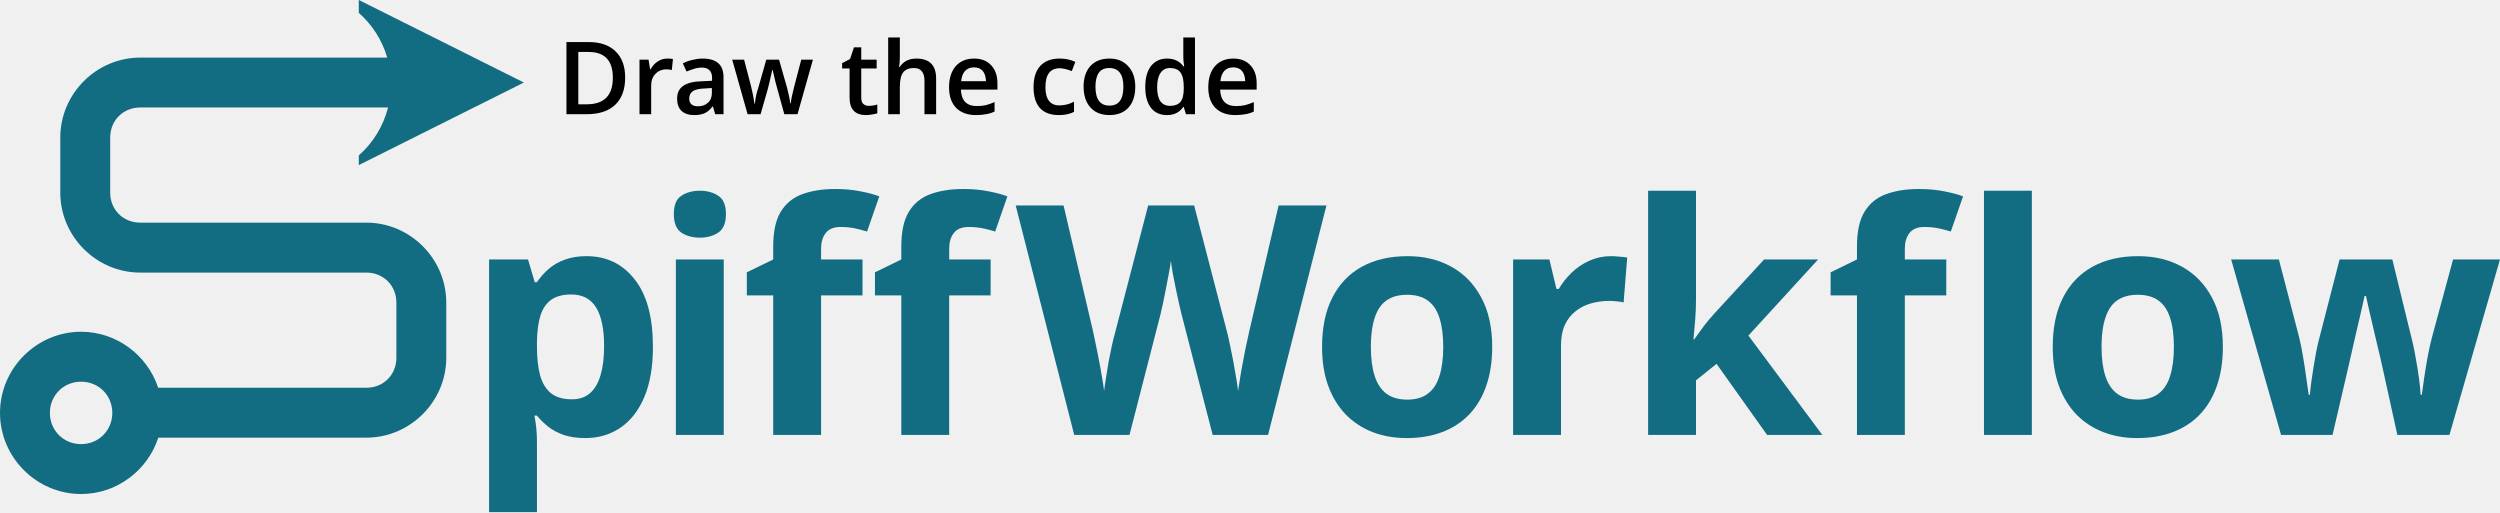
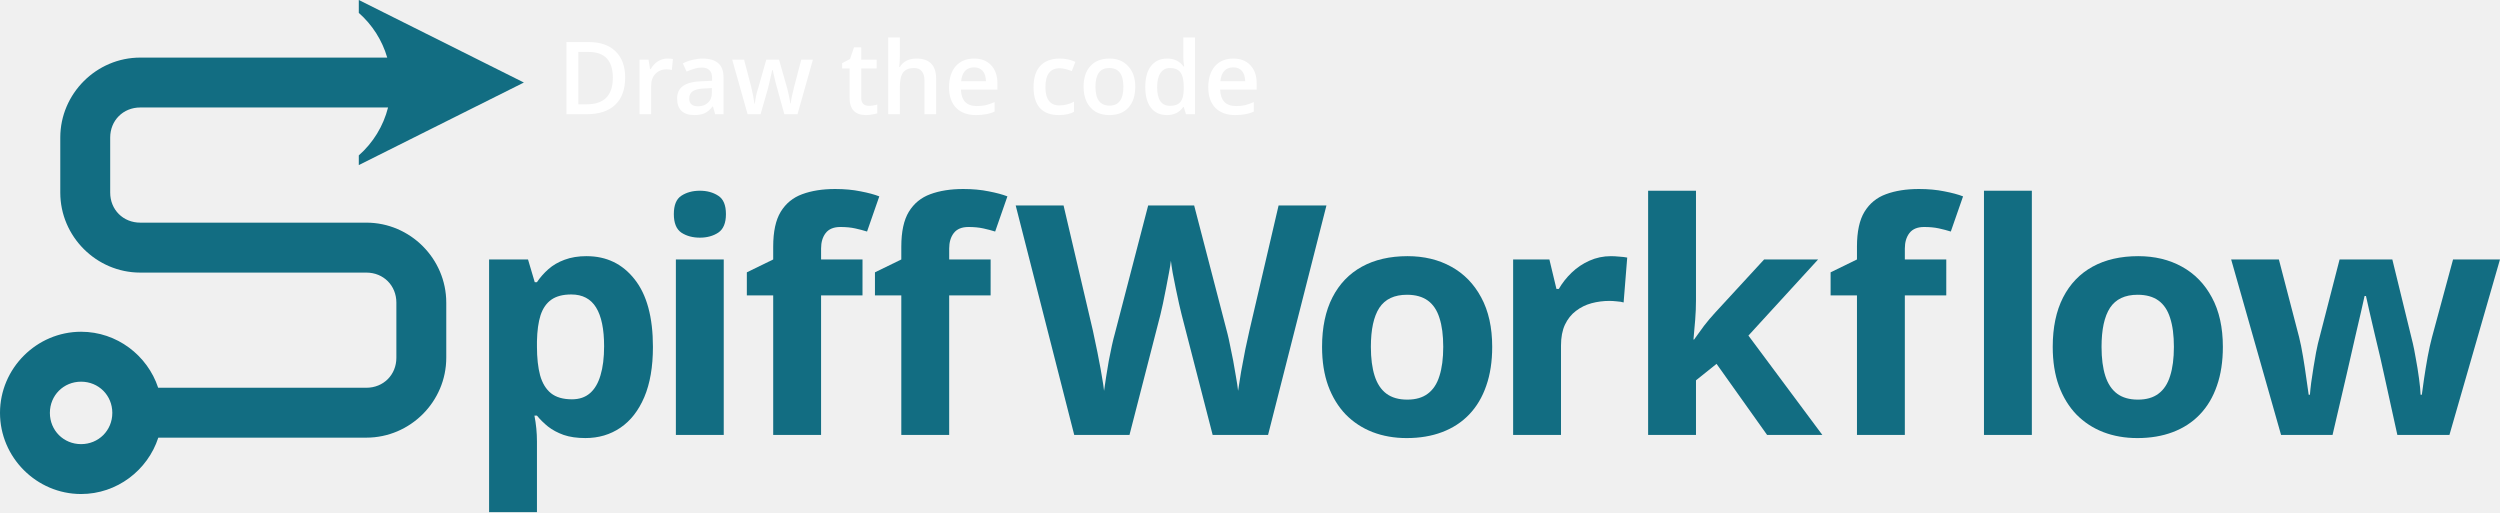
<svg xmlns="http://www.w3.org/2000/svg" width="177.622mm" height="36.388mm" viewBox="0 0 177.622 36.388" version="1.1" id="svg5">
  <marker style="overflow:visible" id="Arrow2Send" refX="0" refY="0" orient="auto">
    <path transform="matrix(-0.3,0,0,-0.3,0.69,0)" d="M 8.719,4.034 -2.207,0.016 8.719,-4.002 c -1.745,2.372 -1.735,5.617 -6e-7,8.035 z" style="fill:context-stroke;fill-rule:evenodd;stroke:context-stroke;stroke-width:0.625;stroke-linejoin:round" id="path8760" />
  </marker>
  <marker style="overflow:visible" id="marker9093" refX="0" refY="0" orient="auto">
    <path transform="matrix(-0.2,0,0,-0.2,-1.2,0)" style="fill:context-stroke;fill-rule:evenodd;stroke:context-stroke;stroke-width:1pt" d="M 0,0 5,-5 -12.5,0 5,5 Z" id="path9091" />
  </marker>
  <marker style="overflow:visible" id="Arrow1Send" refX="0" refY="0" orient="auto">
    <path transform="matrix(-0.2,0,0,-0.2,-1.2,0)" style="fill:context-stroke;fill-rule:evenodd;stroke:context-stroke;stroke-width:1pt" d="M 0,0 5,-5 -12.5,0 5,5 Z" id="path8742" />
  </marker>
  <marker style="overflow:visible" id="Arrow1Lend" refX="0" refY="0" orient="auto">
    <path transform="matrix(-0.8,0,0,-0.8,-10,0)" style="fill:context-stroke;fill-rule:evenodd;stroke:context-stroke;stroke-width:1pt" d="M 0,0 5,-5 -12.5,0 5,5 Z" id="path8730" />
  </marker>
  <marker style="overflow:visible" id="Arrow1Lstart" refX="0" refY="0" orient="auto">
    <path transform="matrix(0.8,0,0,0.8,10,0)" style="fill:context-stroke;fill-rule:evenodd;stroke:context-stroke;stroke-width:1pt" d="M 0,0 5,-5 -12.5,0 5,5 Z" id="path8727" />
  </marker>
  <g id="layer1" transform="translate(461.534,-851.6594)">
    <path style="fill:#000000;stroke-width:0.265" id="path45562" d="" />
    <path style="fill:#000000;stroke-width:0.265" id="path45542" d="" />
    <text xml:space="preserve" style="font-size:4.233px;line-height:125%;font-family:NanumMyeongjo;-inkscape-font-specification:NanumMyeongjo;letter-spacing:0px;word-spacing:0px;fill:none;stroke:#000000;stroke-width:0.265px;stroke-linecap:butt;stroke-linejoin:miter;stroke-opacity:1" x="-250.712" y="668.77" id="text59672">
      <tspan id="tspan59670" style="stroke-width:0.265px" x="-250.712" y="668.77" />
    </text>
    <path d="m -419.85,869.86 q 2.108,0 3.401,1.639 1.305,1.639 1.305,4.806 0,2.119 -0.613,3.568 -0.613,1.438 -1.695,2.174 -1.082,0.736 -2.487,0.736 -0.903,0 -1.55,-0.223 -0.647,-0.234 -1.104,-0.591 -0.457,-0.368 -0.792,-0.781 h -0.178 q 0.089,0.446 0.134,0.914 0.045,0.468 0.045,0.914 v 5.029 h -3.401 v -17.953 h 2.765 l 0.479,1.617 h 0.156 q 0.335,-0.502 0.814,-0.926 0.479,-0.424 1.149,-0.669 0.68,-0.256 1.572,-0.256 z m -1.093,2.721 q -0.892,0 -1.416,0.368 -0.524,0.368 -0.769,1.104 -0.234,0.736 -0.256,1.862 v 0.368 q 0,1.204 0.223,2.041 0.234,0.836 0.769,1.271 0.546,0.435 1.494,0.435 0.781,0 1.282,-0.435 0.502,-0.435 0.747,-1.271 0.256,-0.847 0.256,-2.063 0,-1.829 -0.569,-2.754 -0.569,-0.926 -1.762,-0.926 z" id="path105589-9" style="font-weight:bold;font-size:13.464px;line-height:125%;font-family:'Open Sans';letter-spacing:0px;word-spacing:0px;fill:#126d82;fill-opacity:1;stroke-width:1.427px" />
    <path d="m -410.113,870.094 v 12.467 h -3.401 v -12.467 z m -1.695,-4.884 q 0.758,0 1.305,0.357 0.546,0.346 0.546,1.305 0,0.948 -0.546,1.316 -0.546,0.357 -1.305,0.357 -0.769,0 -1.316,-0.357 -0.535,-0.368 -0.535,-1.316 0,-0.959 0.535,-1.305 0.546,-0.357 1.316,-0.357 z" id="path105591-5" style="font-weight:bold;font-size:13.464px;line-height:125%;font-family:'Open Sans';letter-spacing:0px;word-spacing:0px;fill:#126d82;fill-opacity:1;stroke-width:1.427px" />
    <path style="font-weight:bold;font-size:13.464px;line-height:125%;font-family:'Open Sans';letter-spacing:0px;word-spacing:0px;fill:#126d82;fill-opacity:1;stroke-width:1.427px" d="m -391.152,872.647 h -2.944 v 9.913 h -3.401 v -9.913 h -1.873 v -1.639 l 1.873,-0.914 v -0.914 q 0,-1.595 0.535,-2.475 0.546,-0.892 1.528,-1.249 0.992,-0.368 2.342,-0.368 0.992,0 1.806,0.167 0.814,0.156 1.327,0.357 l -0.87,2.498 q -0.39,-0.123 -0.847,-0.223 -0.457,-0.1 -1.048,-0.1 -0.714,0 -1.048,0.435 -0.323,0.424 -0.323,1.093 v 0.781 h 2.944 z" id="path106049-0" />
    <path style="font-weight:bold;font-size:13.464px;line-height:125%;font-family:'Open Sans';letter-spacing:0px;word-spacing:0px;fill:#126d82;fill-opacity:1;stroke-width:1.427px" d="m -400.254,872.647 h -2.944 v 9.913 h -3.401 v -9.913 h -1.873 v -1.639 l 1.873,-0.914 v -0.914 q 0,-1.595 0.535,-2.475 0.546,-0.892 1.528,-1.249 0.992,-0.368 2.342,-0.368 0.992,0 1.806,0.167 0.814,0.156 1.327,0.357 l -0.87,2.498 q -0.39,-0.123 -0.847,-0.223 -0.457,-0.1 -1.048,-0.1 -0.714,0 -1.048,0.435 -0.323,0.424 -0.323,1.093 v 0.781 h 2.944 z" id="path105593-48" />
    <path d="m -367.292,866.258 -4.148,16.303 h -3.936 l -2.208,-8.564 q -0.067,-0.245 -0.178,-0.747 -0.111,-0.502 -0.234,-1.093 -0.123,-0.602 -0.223,-1.126 -0.089,-0.535 -0.123,-0.847 -0.033,0.312 -0.134,0.836 -0.089,0.524 -0.212,1.115 -0.111,0.591 -0.223,1.104 -0.111,0.513 -0.178,0.781 l -2.197,8.542 h -3.925 l -4.159,-16.303 h 3.401 l 2.085,8.898 q 0.089,0.401 0.201,0.959 0.123,0.558 0.234,1.171 0.123,0.602 0.212,1.171 0.1,0.558 0.145,0.97 0.056,-0.424 0.145,-0.981 0.089,-0.569 0.19,-1.149 0.111,-0.591 0.223,-1.093 0.111,-0.502 0.201,-0.814 l 2.375,-9.133 h 3.267 l 2.375,9.133 q 0.078,0.301 0.178,0.814 0.111,0.502 0.223,1.093 0.111,0.591 0.201,1.16 0.1,0.558 0.145,0.97 0.078,-0.558 0.212,-1.349 0.145,-0.803 0.301,-1.595 0.167,-0.792 0.29,-1.327 l 2.074,-8.898 z" id="path105595-7" style="font-weight:bold;font-size:13.464px;line-height:125%;font-family:'Open Sans';letter-spacing:0px;word-spacing:0px;fill:#126d82;fill-opacity:1;stroke-width:1.427px" />
    <path d="m -355.515,876.305 q 0,1.561 -0.424,2.765 -0.413,1.204 -1.215,2.041 -0.792,0.825 -1.918,1.249 -1.115,0.424 -2.52,0.424 -1.316,0 -2.42,-0.424 -1.093,-0.424 -1.907,-1.249 -0.803,-0.836 -1.249,-2.041 -0.435,-1.204 -0.435,-2.765 0,-2.074 0.736,-3.513 0.736,-1.438 2.096,-2.186 1.36,-0.747 3.245,-0.747 1.751,0 3.1,0.747 1.36,0.747 2.13,2.186 0.781,1.438 0.781,3.513 z m -8.62,0 q 0,1.227 0.268,2.063 0.268,0.836 0.836,1.26 0.569,0.424 1.483,0.424 0.903,0 1.461,-0.424 0.569,-0.424 0.825,-1.26 0.268,-0.836 0.268,-2.063 0,-1.238 -0.268,-2.052 -0.256,-0.825 -0.825,-1.238 -0.569,-0.413 -1.483,-0.413 -1.349,0 -1.963,0.926 -0.602,0.926 -0.602,2.777 z" id="path105597-17" style="font-weight:bold;font-size:13.464px;line-height:125%;font-family:'Open Sans';letter-spacing:0px;word-spacing:0px;fill:#126d82;fill-opacity:1;stroke-width:1.427px" />
    <path d="m -347.071,869.86 q 0.256,0 0.591,0.033 0.346,0.022 0.558,0.067 l -0.256,3.189 q -0.167,-0.056 -0.479,-0.078 -0.301,-0.033 -0.524,-0.033 -0.658,0 -1.282,0.167 -0.613,0.167 -1.104,0.546 -0.491,0.368 -0.781,0.981 -0.279,0.602 -0.279,1.483 v 6.345 h -3.401 v -12.467 h 2.576 l 0.502,2.096 h 0.167 q 0.368,-0.636 0.914,-1.16 0.558,-0.535 1.26,-0.847 0.714,-0.323 1.539,-0.323 z" id="path105599-2" style="font-weight:bold;font-size:13.464px;line-height:125%;font-family:'Open Sans';letter-spacing:0px;word-spacing:0px;fill:#126d82;fill-opacity:1;stroke-width:1.427px" />
    <path d="m -341.036,865.21 v 7.761 q 0,0.703 -0.056,1.405 -0.056,0.703 -0.123,1.405 h 0.045 q 0.346,-0.491 0.703,-0.97 0.368,-0.479 0.781,-0.926 l 3.49,-3.791 h 3.836 l -4.951,5.408 5.252,7.059 h -3.925 l -3.591,-5.051 -1.461,1.171 v 3.881 h -3.401 v -17.351 z" id="path105601-7" style="font-weight:bold;font-size:13.464px;line-height:125%;font-family:'Open Sans';letter-spacing:0px;word-spacing:0px;fill:#126d82;fill-opacity:1;stroke-width:1.427px" />
    <path d="m -323.254,872.647 h -2.944 v 9.913 h -3.401 v -9.913 h -1.873 v -1.639 l 1.873,-0.914 v -0.914 q 0,-1.595 0.535,-2.475 0.546,-0.892 1.528,-1.249 0.992,-0.368 2.342,-0.368 0.992,0 1.806,0.167 0.814,0.156 1.327,0.357 l -0.87,2.498 q -0.39,-0.123 -0.847,-0.223 -0.457,-0.1 -1.048,-0.1 -0.714,0 -1.048,0.435 -0.323,0.424 -0.323,1.093 v 0.781 h 2.944 z" id="path105603-22" style="font-weight:bold;font-size:13.464px;line-height:125%;font-family:'Open Sans';letter-spacing:0px;word-spacing:0px;fill:#126d82;fill-opacity:1;stroke-width:1.427px" />
    <path d="m -317.174,882.561 h -3.401 v -17.351 h 3.401 z" id="path105605-6" style="font-weight:bold;font-size:13.464px;line-height:125%;font-family:'Open Sans';letter-spacing:0px;word-spacing:0px;fill:#126d82;fill-opacity:1;stroke-width:1.427px" />
    <path d="m -303.602,876.305 q 0,1.561 -0.424,2.765 -0.413,1.204 -1.215,2.041 -0.792,0.825 -1.918,1.249 -1.115,0.424 -2.52,0.424 -1.316,0 -2.42,-0.424 -1.093,-0.424 -1.907,-1.249 -0.803,-0.836 -1.249,-2.041 -0.435,-1.204 -0.435,-2.765 0,-2.074 0.736,-3.513 0.736,-1.438 2.096,-2.186 1.36,-0.747 3.245,-0.747 1.751,0 3.1,0.747 1.36,0.747 2.13,2.186 0.781,1.438 0.781,3.513 z m -8.62,0 q 0,1.227 0.268,2.063 0.268,0.836 0.836,1.26 0.569,0.424 1.483,0.424 0.903,0 1.461,-0.424 0.569,-0.424 0.825,-1.26 0.268,-0.836 0.268,-2.063 0,-1.238 -0.268,-2.052 -0.256,-0.825 -0.825,-1.238 -0.569,-0.413 -1.483,-0.413 -1.349,0 -1.963,0.926 -0.602,0.926 -0.602,2.777 z" id="path105607-1" style="font-weight:bold;font-size:13.464px;line-height:125%;font-family:'Open Sans';letter-spacing:0px;word-spacing:0px;fill:#126d82;fill-opacity:1;stroke-width:1.427px" />
    <path d="m -291.205,882.561 -0.959,-4.36 q -0.078,-0.39 -0.256,-1.149 -0.178,-0.769 -0.39,-1.639 -0.201,-0.881 -0.379,-1.628 -0.167,-0.747 -0.245,-1.093 h -0.1 q -0.078,0.346 -0.245,1.093 -0.167,0.747 -0.379,1.628 -0.201,0.881 -0.379,1.661 -0.178,0.769 -0.268,1.171 l -1.004,4.315 h -3.658 l -3.546,-12.467 h 3.39 l 1.438,5.52 q 0.145,0.58 0.279,1.383 0.134,0.792 0.234,1.539 0.111,0.736 0.167,1.171 h 0.089 q 0.022,-0.323 0.089,-0.859 0.078,-0.535 0.167,-1.104 0.1,-0.58 0.178,-1.037 0.089,-0.468 0.134,-0.636 l 1.539,-5.977 h 3.747 l 1.461,5.977 q 0.078,0.323 0.201,1.026 0.134,0.703 0.234,1.45 0.1,0.736 0.111,1.16 h 0.089 q 0.045,-0.379 0.156,-1.126 0.111,-0.747 0.256,-1.561 0.156,-0.825 0.312,-1.405 l 1.494,-5.52 h 3.334 l -3.591,12.467 z" id="path105609-0" style="font-weight:bold;font-size:13.464px;line-height:125%;font-family:'Open Sans';letter-spacing:0px;word-spacing:0px;fill:#126d82;fill-opacity:1;stroke-width:1.427px" />
    <path id="path73257-7-2-9-159" style="vector-effect:none;fill:#126d82;fill-opacity:1;fill-rule:evenodd;stroke:none;stroke-width:4.433;stroke-linecap:butt;stroke-linejoin:miter;stroke-miterlimit:4;stroke-dasharray:none;stroke-dashoffset:0;stroke-opacity:1" d="m -436.042,851.659 v 0.916 c 0.961,0.845 1.662,1.947 2.02,3.176 h -17.547 c -3.117,0 -5.682,2.565 -5.682,5.682 v 3.912 c 0,3.117 2.565,5.682 5.682,5.682 h 5.685 4.691 5.688 c 1.215,0 2.133,0.918 2.133,2.133 v 3.916 c 0,1.215 -0.919,2.133 -2.133,2.133 h -14.791 c -0.759,-2.3 -2.937,-3.979 -5.477,-3.979 -3.162,0 -5.761,2.603 -5.761,5.765 0,3.162 2.599,5.764 5.761,5.764 2.55,0 4.735,-1.692 5.486,-4.005 h 14.782 c 3.117,0 5.678,-2.561 5.678,-5.678 v -3.916 c 0,-3.117 -2.561,-5.682 -5.678,-5.682 h -5.688 -4.691 -5.685 c -1.215,0 -2.136,-0.918 -2.136,-2.133 v -3.912 c 0,-1.215 0.921,-2.137 2.136,-2.137 h 17.606 c -0.334,1.319 -1.059,2.506 -2.079,3.405 v 0.687 l 11.729,-5.865 z m -19.731,27.119 c 1.246,0 2.219,0.971 2.219,2.217 0,1.246 -0.974,2.219 -2.219,2.219 -1.246,0 -2.217,-0.974 -2.217,-2.219 0,-1.246 0.971,-2.217 2.217,-2.217 z" />
    <text xml:space="preserve" style="font-style:normal;font-variant:normal;font-weight:600;font-stretch:normal;font-size:7.18px;line-height:125%;font-family:'Open Sans';letter-spacing:0px;word-spacing:0px;fill:#000000;fill-opacity:1;stroke:none;stroke-width:0.449px;stroke-linecap:butt;stroke-linejoin:miter;stroke-opacity:1" x="-421.96" y="859.77" id="text109870-49">
-       <tspan id="tspan109868-0" style="font-style:normal;font-variant:normal;font-weight:600;font-stretch:normal;font-family:'Open Sans';fill:#000000;fill-opacity:1;stroke:none;stroke-width:0.449px" x="-421.96" y="859.77">Draw the code</tspan>
+       <tspan id="tspan109868-0" style="font-style:normal;font-variant:normal;font-weight:600;font-stretch:normal;font-family:'Open Sans';fill:#FFFFFF;fill-opacity:1;stroke:none;stroke-width:0.449px" x="-421.96" y="859.77">Draw the code</tspan>
    </text>
  </g>
</svg>
